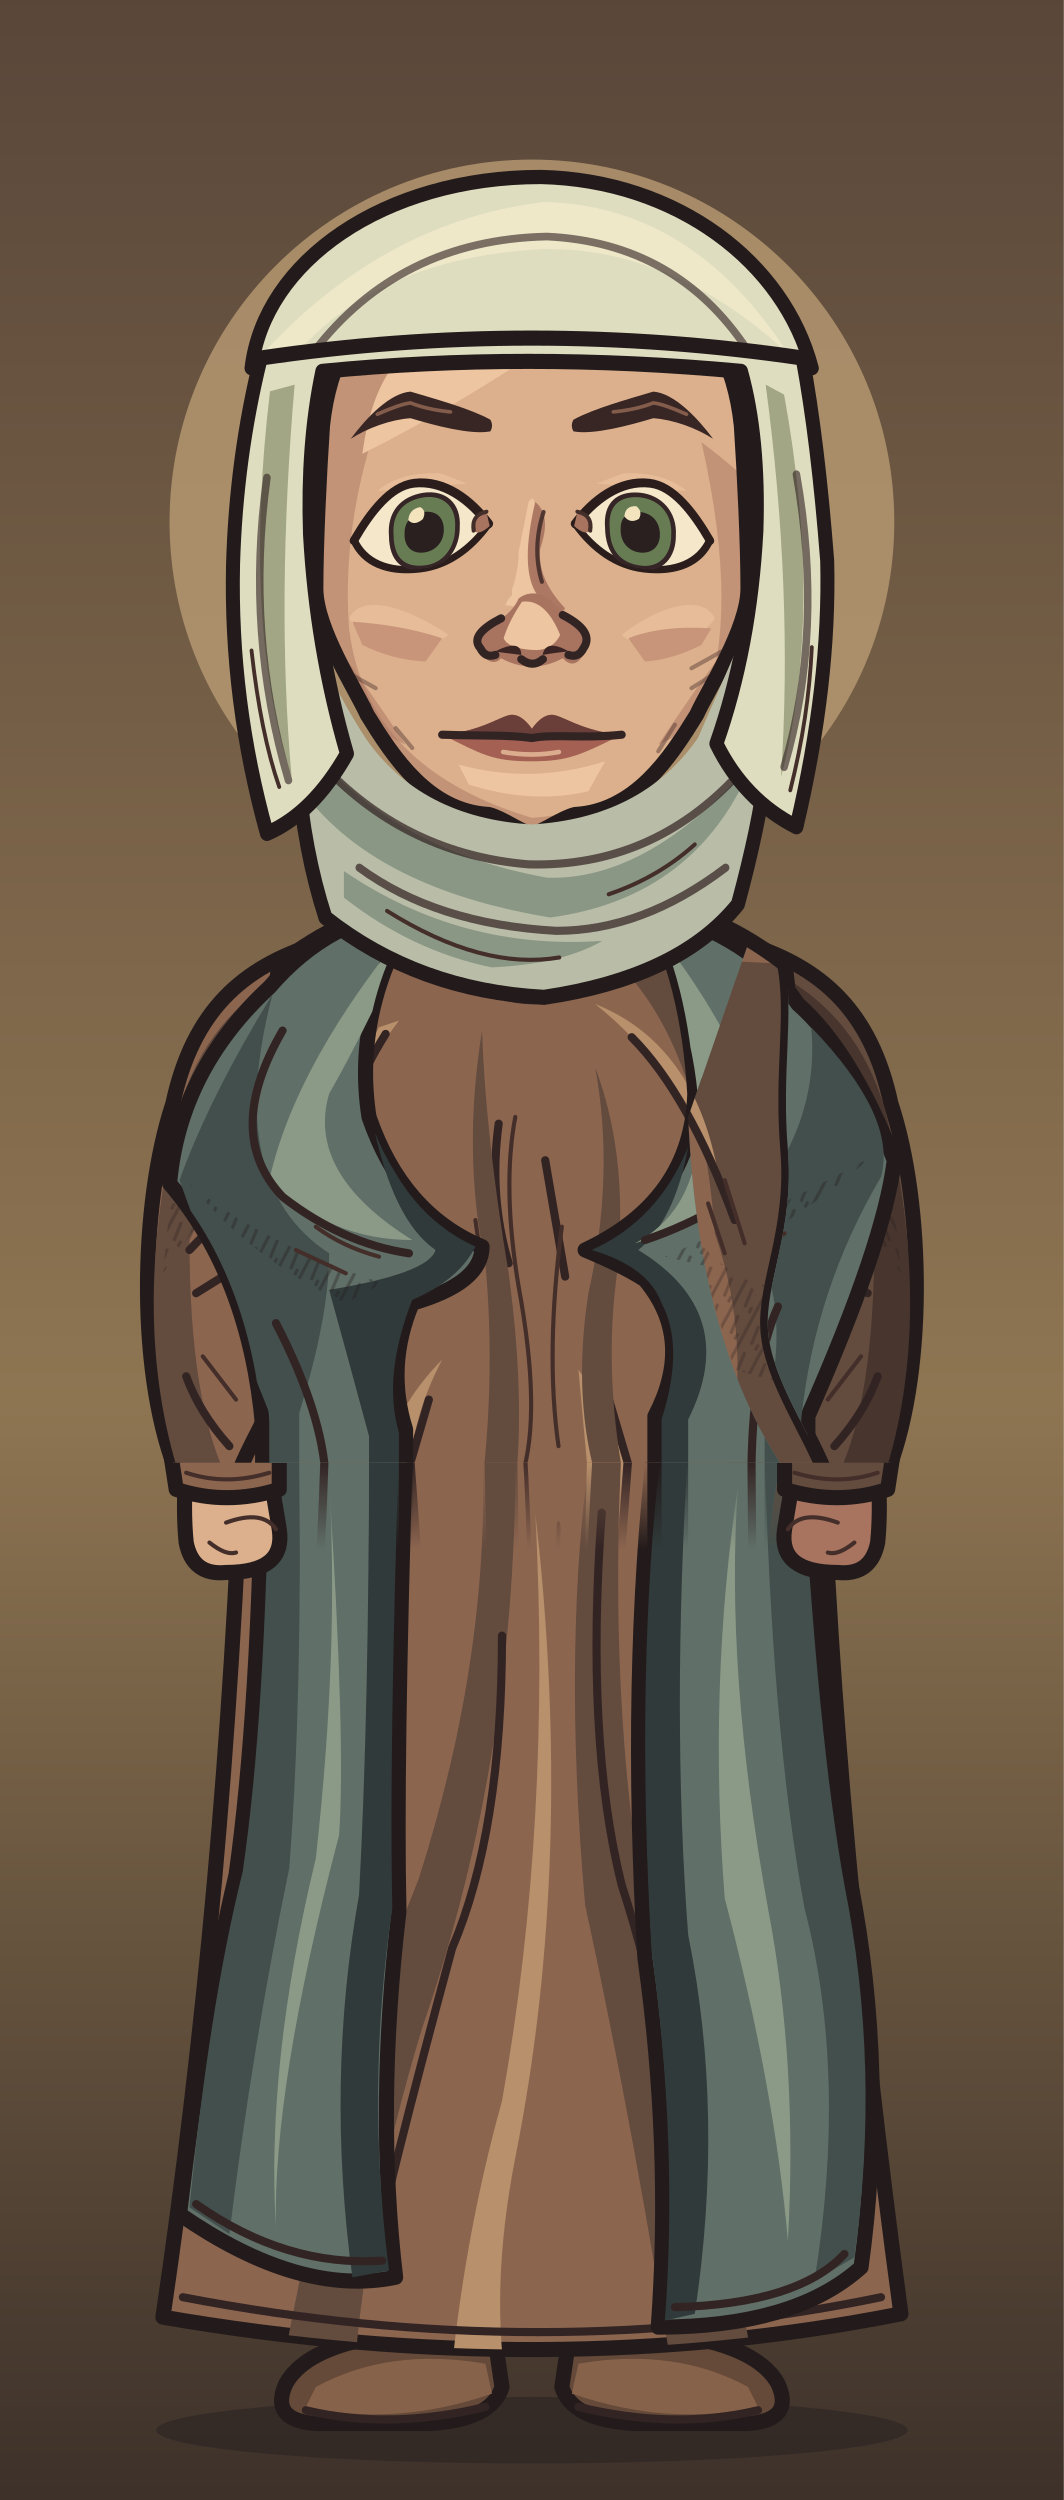
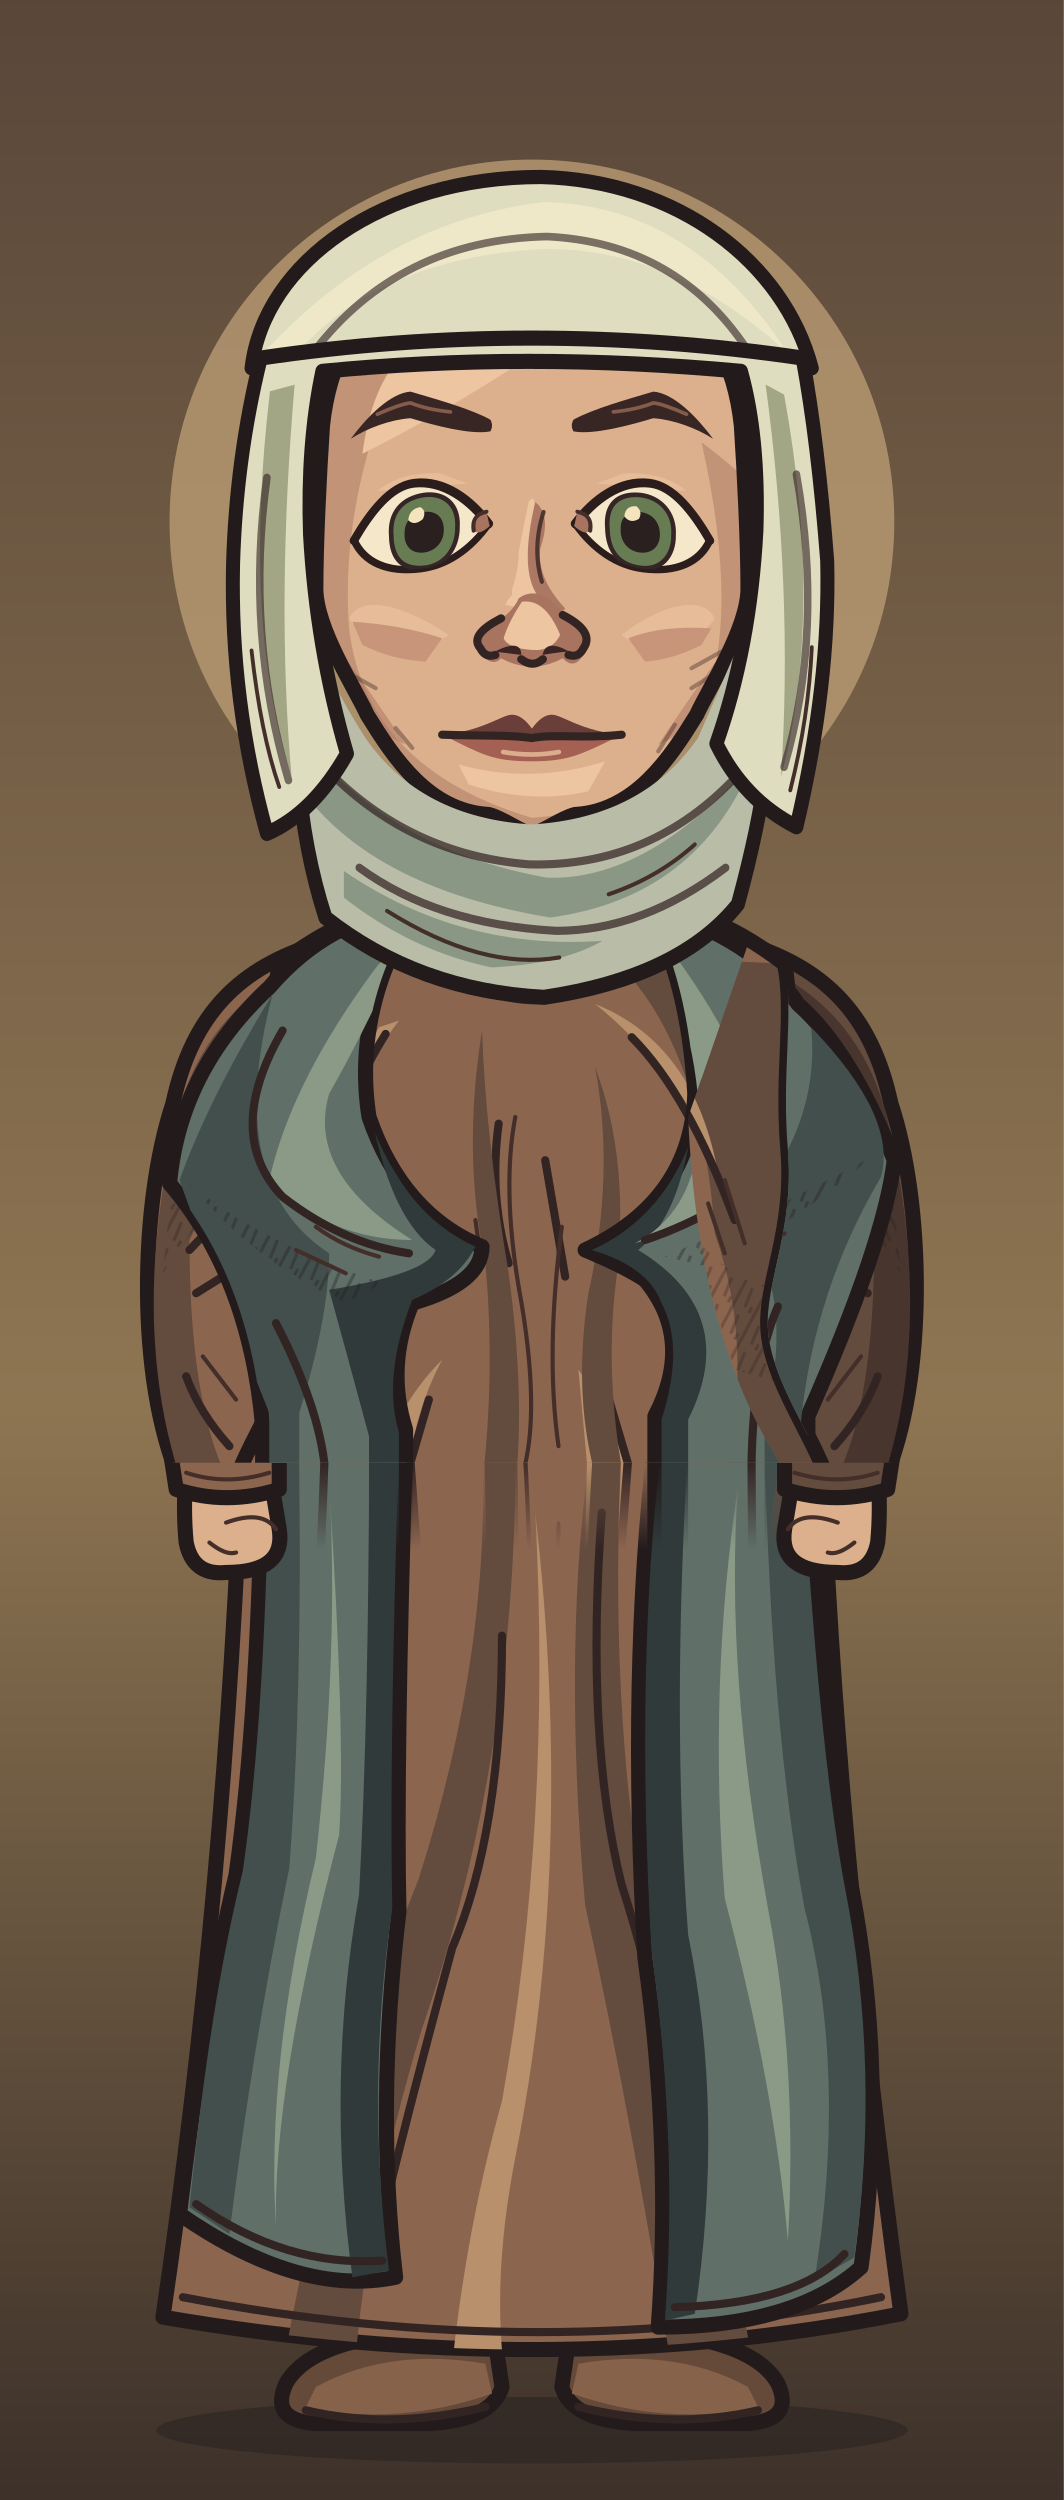
<svg xmlns="http://www.w3.org/2000/svg" xmlns:xlink="http://www.w3.org/1999/xlink" aria-labelledby="title" width="320" height="752" viewBox="0 0 320 752" role="img">
  <defs>
    <style>
      .edge {stroke:#231b1b;stroke-width:4.55;stroke-linecap:round;stroke-linejoin:round}
      .seam {fill:none;stroke:#332424;stroke-width:2.45;stroke-linecap:round;stroke-linejoin:round}
      .etch {fill:none;stroke:#442e2a;stroke-width:1.25;stroke-linecap:round}
      .hair-line {fill:none;stroke:#967661;stroke-width:1.45;stroke-linecap:round}
      .white {fill:#f5e7ca;stroke:#2a1d1c;stroke-width:2.65;stroke-linejoin:round}
      .label {fill:#efdfc1;font:600 20px Georgia,serif}
      .muted {fill:#b8aa96;font:13px 'Segoe UI',sans-serif}
      .section {fill:#dcbb8e;font:600 14px 'Segoe UI',sans-serif}
    </style>
    <linearGradient id="umber" x2="0" y2="1" gradientUnits="objectBoundingBox">
      <stop stop-color="#594639" />
      <stop offset=".56" stop-color="#8e7552" />
      <stop offset="1" stop-color="#3c3029" />
    </linearGradient>
    <linearGradient id="ash" x2="0" y2="1" gradientUnits="objectBoundingBox">
      <stop stop-color="#3b423d" />
      <stop offset=".56" stop-color="#7a7d67" />
      <stop offset="1" stop-color="#242b28" />
    </linearGradient>
    <linearGradient id="rose" x2="0" y2="1" gradientUnits="objectBoundingBox">
      <stop stop-color="#51404a" />
      <stop offset=".56" stop-color="#8a6972" />
      <stop offset="1" stop-color="#372c33" />
    </linearGradient>
    <pattern id="paper-grain" width="63" height="57" patternUnits="userSpaceOnUse">
      <path d="M1 16l2-1m21-4 5-2m16 7 6-1M12 32l3-1m16 11 4-1m20-14 4 1M4 51l5-1m41 0 9-2" fill="none" stroke="#231a1b" stroke-width=".85" opacity=".19" />
      <path d="M4 5l9-1m29 2 2-1M1 40l4-1m12 9 1-1m21-23 4-1m9 12 5-2" fill="none" stroke="#f0dbb5" stroke-width=".85" opacity=".23" />
      <path d="M16 19h.6m13-3h.7m28 6h.7m-39 15h.6m23 4h.6m-12 11h.7m29-39h.7" fill="none" stroke="#21191a" stroke-width="1.2" opacity=".28" stroke-linecap="round" />
    </pattern>
    <pattern id="ink-lines" width="7" height="9" patternUnits="userSpaceOnUse" patternTransform="rotate(28)">
      <path d="M1 -2V10m2.8-8 .6 6m1.9-1v5" stroke="#271d1d" stroke-width=".95" fill="none" opacity=".65" />
    </pattern>
    <radialGradient id="vignette" cx=".5" cy=".39" r=".72">
      <stop offset=".47" stop-color="#20191c" stop-opacity="0" />
      <stop offset="1" stop-color="#20191c" stop-opacity=".48" />
    </radialGradient>
    <g id="firs" fill="currentColor">
      <path d="M10 439Q15 379 12 300L9 220 15 146 15 54 19 80 21 147 28 230 25 326 29 439Z" />
      <path d="M17 169Q27 174 45 174L57 169 49 179 27 187 17 185                M18 194Q29 196 52 192L63 183 56 194 26 205 16 207                M15 225Q46 230 67 218L77 206 71 223 42 238 18 241                M17 252Q48 255 78 245L91 230 84 249 52 266 20 269                M14 282Q40 281 71 278L88 261 84 281 57 291 19 298                M19 312Q43 316 69 310L88 299 84 310 58 322 22 325" />
      <path d="M6 312 0 315V284L11 285M0 266 13 270V250L0 249M0 220 15 221 15 206 0 202                M0 180 16 181V167L0 165M0 141 15 150V138L0 133M0 112 17 127V118L0 104" />
      <path d="M64 440Q55 380 58 324L59 258 63 217 68 222 65 266 68 328 76 440Z                M63 291Q78 294 89 282L100 267 96 283 81 301 62 307                M63 323Q80 323 106 304L98 321 68 339                M63 316Q44 306 37 293L41 307 64 329Z" />
    </g>
    <g id="brambles" fill="none" stroke="currentColor" stroke-linecap="round" stroke-linejoin="round">
      <path stroke-width="3.8" d="M9 440Q13 401 21 380T26 333m-8 57Q39 375 43 352m-28 46Q6 377 0 376M41 440Q41 402 63 385m-20 44q26-6 39-30" />
      <path stroke-width="2" d="M23 364l14-13m-12 4-7-15m20 29 17-4m-15-1 1-11m13 49 2-17m2 14 18-5m-34 32q-12-10-17-10" />
    </g>
    <g id="night-scratches" fill="none" stroke="currentColor" stroke-width="1.2" stroke-linecap="round">
      <path d="M16 113q32-11 54-8m-30 9 16-3m184-40q19-4 44 1m-11 7 19 4                M24 335q33-3 68-16m-44 16 26-4m164-9q31 5 60-3m-39 8 38-3                M27 391q22-6 52-5m168 14q28-8 57-8m-40 11 24-4                M55 178l18-6m177 36 17 3m-12-4 17-1" />
    </g>
    <g id="shirt-setting">
      <rect width="320" height="440" fill="url(#umber)" />
      <path d="M60 187C49 137 74 84 122 63c51-23 107-8 139 35 30 40 23 101-1 135-24 36-65 54-110 49-44-4-79-42-90-95Z" fill="#c2a077" />
      <path d="M53 178C47 128 84 78 129 61m-65 160c22 43 65 68 103 66m82-187c19 20 27 48 24 72" fill="none" stroke="#c6a578" stroke-width="1.3" opacity=".65" />
      <path d="M50 217q24 8 64 1l-15 7-56 6m176-90q39-13 70-5l-26 4 28 2-64 6" fill="#856c54" opacity=".5" />
      <use xlink:href="#firs" style="color:#342827" opacity=".52" transform="translate(-26 8)" />
      <use xlink:href="#firs" style="color:#413128" opacity=".58" transform="translate(340 101) scale(-1 .81)" />
      <use xlink:href="#night-scratches" style="color:#dfbb87" opacity=".28" />
      <use xlink:href="#brambles" style="color:#291f22" opacity=".71" />
      <rect width="320" height="440" fill="url(#vignette)" />
      <rect width="320" height="440" fill="url(#paper-grain)" />
    </g>
    <g id="armor-setting">
      <rect width="320" height="440" fill="url(#ash)" />
      <path d="M48 164c1-51 34-91 83-101 48-11 98 1 130 36 37 39 36 93 8 136-20 30-75 59-121 49-56-12-101-60-100-120Z" fill="#a5a48a" />
      <path d="M54 144q8-48 53-66m108 5c39 15 61 39 68 68m-44 107q-41 31-93 30" fill="none" stroke="#bec0a0" stroke-width="1.2" opacity=".56" />
      <path d="M42 173q49-4 68 3l-43 6 25 3-49 4m151 35q47 10 104-6l-26 14-62 8Z" fill="#707764" opacity=".48" />
      <use xlink:href="#firs" style="color:#27312c" opacity=".64" transform="translate(-36 30)" />
      <use xlink:href="#firs" style="color:#303833" opacity=".75" transform="translate(324 45) scale(-.86 1.03)" />
      <use xlink:href="#brambles" style="color:#252a27" opacity=".62" transform="translate(319 10) scale(-1 1)" />
      <use xlink:href="#night-scratches" style="color:#d8d8a9" opacity=".28" transform="translate(-2 21)" />
      <rect width="320" height="440" fill="url(#vignette)" />
      <rect width="320" height="440" fill="url(#paper-grain)" />
    </g>
    <g id="woman-setting">
      <rect width="320" height="440" fill="url(#rose)" />
      <path d="M56 160C60 107 95 74 142 65c47-9 100 15 121 50 23 39 19 90-12 126-31 39-73 55-115 44-52-13-85-74-80-125Z" fill="#b18b83" />
      <path d="M61 126c15-36 40-55 84-63m97 38c27 25 36 61 29 98m-201 25q14 29 42 47" fill="none" stroke="#d0a69a" stroke-width="1.2" opacity=".58" />
      <path d="M44 235q40-4 76-1l-20 6-36 2 19 3-44 5m183-50q35 3 60-3l-24 9-31 2" fill="#775d65" opacity=".6" />
      <use xlink:href="#firs" style="color:#3b2b34" opacity=".58" transform="translate(-20 84) scale(.86 .91)" />
      <use xlink:href="#firs" style="color:#3d2e39" opacity=".68" transform="translate(327 54) scale(-.85 .98)" />
      <path d="M300 440q-2-82-6-173l-9-103 7-35 12 42 9 98 7 171Z                M294 195q-10-18-25-24l-15-1 13-4 11 2 18 15                M285 162q-13-22-34-27l-7 4 7-11 17 4 20 17                M303 242q-18-23-36-27l-13 3 15-9 11 2 21 15" fill="#3a2b33" opacity=".64" />
      <use xlink:href="#brambles" style="color:#2d2229" opacity=".8" transform="translate(12 6)" />
      <use xlink:href="#night-scratches" style="color:#e1b8a8" opacity=".28" transform="translate(0 7)" />
      <rect width="320" height="440" fill="url(#vignette)" />
      <rect width="320" height="440" fill="url(#paper-grain)" />
    </g>
    <pattern id="mail-rings" width="14" height="13" patternUnits="userSpaceOnUse" patternTransform="rotate(-7)">
      <path d="M-1 2q3-3 6 0 1 3-2 5Q0 8-1 5M6 2q3-3 6 0 1 3-2 5Q7 8 6 5M3 8q3-3 6 0 1 3-2 5-3 1-4-2M10 8q3-3 6 0" fill="none" stroke="#2d2c28" stroke-width="1.6" stroke-linecap="round" />
      <path d="M-.5 4q1.5-2 3-1m5 1q1.4-2 3-1M4 10q1.5-2 3-1m4 1q1.4-2 3-1" fill="none" stroke="#9a9b87" stroke-width="1.12" opacity=".78" stroke-linecap="round" />
    </pattern>
    <pattern id="armor-plates" width="47" height="24" patternUnits="userSpaceOnUse" patternTransform="translate(4 4) rotate(2)">
      <path d="M1 0l21 .7 1 18-3 3-17-1-1-4Zm24 1 19-1 2 15-3 7-19-2Z" fill="#85867a" stroke="#352e2a" stroke-width="1.75" stroke-linejoin="round" />
      <path d="M2 2l18 .2-.2 4L5 7 4 17Zm24 0 16-1 1 4-14 2-3 10Z" fill="#a9a58d" />
      <path d="M19 4l4 14-3 3-16-1 13-4Zm22 2 4 10-2 5-17-1 13-4Z" fill="#62655f" />
      <path d="M7 7l1-.5m6 12 3-2m16-7 5-1m-7 5 4-2" fill="none" stroke="#d0c0a0" stroke-width=".9" opacity=".76" />
      <path d="M6 12q2-2 2.7 1-1 2.2-2.7.5Zm12 1q1.8-2 2.4.6-1 2.6-2.5.8Zm11 1q1-2.2 2.8-1-.2 2.9-2.8 2.1Zm12-2q2.2-1.4 2.3.8-1 2.3-2.3.5Z" fill="#3c342d" />
    </pattern>
    <clipPath id="portrait-frame">
      <rect width="320" height="440" />
    </clipPath>
    <clipPath id="wardrobe-torso-mask">
      <path d="M125 273 C111 273 97 280 84 290 C81 305 85 322 83 346 C81 370 90 386 89 400 C88 415 76 431 71 445 H249 C244 431 232 415 231 400 C230 386 239 370 237 346 C235 322 239 305 236 290 C223 280 209 273 195 273 Q160 307 125 273Z" />
    </clipPath>
    <clipPath id="wardrobe-sleeve-mask">
      <path d="M95 284 C73 291 58 304 52 332 C42 362 41 415 54 445 H82 Q110 406 113 336Z" />
    </clipPath>
    <clipPath id="wardrobe-outer-mask">
      <path d="M125 273 C111 273 97 280 84 290 C81 305 85 322 83 346 C81 370 90 386 89 400 C88 415 76 431 71 445 H249 C244 431 232 415 231 400 C230 386 239 370 237 346 C235 322 239 305 236 290 C223 280 209 273 195 273 Q160 307 125 273Z" />
      <path d="M95 284 C73 291 58 304 52 332 C42 362 41 415 54 445 H82 Q110 406 113 336Z" />
      <path d="M95 284 C73 291 58 304 52 332 C42 362 41 415 54 445 H82 Q110 406 113 336Z" transform="translate(320 0) scale(-1 1)" />
    </clipPath>
    <clipPath id="face-shape-clip">
      <path d="M 160 73 C 191 73 219 90 223 128 C 224 143 225 164 225 177 C 225 189 213.19 207 209.55 215 C 201.55 228 191 244 173 245 C 169 246 163.6 250 160 251 C 156.4 250 151 246 147 245 C 129 244 118.45 228 110.45 215 C 106.81 207 95 189 95 177 C 95 164 96 143 97 128 C 101 90 129 73 160 73 Z" />
    </clipPath>
    <clipPath id="face-features-eye-left">
      <path d="M-21 0 C-16 -8 -10 -15 -3 -15 C6 -15 14 -8 19.5 0 C14 7 7 11 -1 11 C-11 11 -18 7 -21 0Z" />
    </clipPath>
    <clipPath id="face-features-eye-right">
      <path d="M-21 0 C-16 -8 -10 -15 -3 -15 C6 -15 14 -8 19.5 0 C14 7 7 11 -1 11 C-11 11 -18 7 -21 0Z" />
    </clipPath>
    <clipPath id="face-features-nose-bridge">
      <path d="M154 144H167V179L172 185V187H149V185L154 179Z" />
    </clipPath>
    <clipPath id="full-costume-join-outline">
      <path d="M73 431H247Q251 548 271 696 Q165 717 49 697Q68 568 73 431Z M79 434H122Q119 532 120 575Q113 634 119 685 Q90 691 54 666Q61 606 71 564Q78 514 79 434Z M197 434H243Q247 523 256 567 Q267 624 259 682Q239 700 198 700 Q202 646 194 589Q189 504 197 434Z" />
    </clipPath>
    <linearGradient id="full-costume-join-fade" x1="0" y1="0" x2="0" y2="1">
      <stop offset="0" stop-color="#fff" />
      <stop offset="1" stop-color="#000" />
    </linearGradient>
    <mask id="full-costume-join-mask" maskUnits="userSpaceOnUse" x="0" y="440" width="320" height="26">
      <rect x="0" y="440" width="320" height="26" fill="url(#full-costume-join-fade)" />
    </mask>
  </defs>
  <g data-part="full-costume">
    <rect width="320" height="752" fill="url(#umber)" />
    <circle cx="160" cy="157" r="109" fill="#b99b73" opacity=".8" />
    <ellipse cx="160" cy="731" rx="113" ry="10" fill="#261f20" opacity=".5" />
    <g>
      <g transform="translate(9 0)">
        <path d="M99 689Q119 683 138 691L142 718Q139 728 120 729H86Q72 728 77 717Q82 708 99 704Z" fill="#654939" class="edge" />
        <path d="M86 718Q108 706 137 711L139 720Q110 730 83 724Z" fill="#87624a" />
        <path d="M102 692Q110 700 136 699L139 704Q117 708 100 700Z" fill="#b18b65" class="edge" />
        <circle cx="130" cy="703" r="2.3" fill="#d8b986" />
        <path d="M83 725Q108 731 137 724" class="seam" />
      </g>
    </g>
    <g transform="translate(320 0) scale(-1 1)">
      <g transform="translate(9 0)">
        <path d="M99 689Q119 683 138 691L142 718Q139 728 120 729H86Q72 728 77 717Q82 708 99 704Z" fill="#654939" class="edge" />
        <path d="M86 718Q108 706 137 711L139 720Q110 730 83 724Z" fill="#87624a" />
        <path d="M102 692Q110 700 136 699L139 704Q117 708 100 700Z" fill="#b18b65" class="edge" />
        <circle cx="130" cy="703" r="2.3" fill="#d8b986" />
        <path d="M83 725Q108 731 137 724" class="seam" />
      </g>
    </g>
    <g data-part="gotland-gown-hem">
      <clipPath id="gotland-gown-hem-clip">
        <path d="M73 431H247Q251 548 271 696 Q165 717 49 697Q68 568 73 431Z" />
      </clipPath>
      <path d="M73 431H247Q251 548 271 696 Q165 717 49 697Q68 568 73 431Z" fill="#8c654f" class="edge" />
      <g clip-path="url(#gotland-gown-hem-clip)">
        <path d="M145 433H155Q156 526 127 610Q109 669 106 722L84 718Q99 632 126 565Q148 496 145 433Z M178 433H187Q183 513 194 574Q216 645 228 721L204 725Q191 642 176 573Q169 493 178 433Z" fill="#634b3e" />
        <path d="M161 455Q173 559 155 649Q147 690 153 722H135Q139 675 151 632Q166 548 161 455Z" fill="#b8906b" />
        <path d="M55 691Q164 712 265 691 M151 492Q151 551 136 586Q116 660 111 686 M181 455Q176 523 187 567Q202 613 206 668" class="seam" />
      </g>
    </g>
    <g data-part="gotland-mantle-hanging-folds">
      <clipPath id="gotland-mantle-hanging-folds-clip">
        <path d="M79 434H122Q119 532 120 575Q113 634 119 685 Q90 691 54 666Q61 606 71 564Q78 514 79 434Z M197 434H243Q247 523 256 567 Q267 624 259 682Q239 700 198 700 Q202 646 194 589Q189 504 197 434Z" />
      </clipPath>
      <path d="M79 434H122Q119 532 120 575Q113 634 119 685 Q90 691 54 666Q61 606 71 564Q78 514 79 434Z M197 434H243Q247 523 256 567 Q267 624 259 682Q239 700 198 700 Q202 646 194 589Q189 504 197 434Z" fill="#606f68" class="edge" />
      <g clip-path="url(#gotland-mantle-hanging-folds-clip)">
        <path d="M81 435H90Q91 511 87 562 Q76 615 69 672L57 664Q63 603 73 563 Q80 515 81 435Z M230 435H241Q246 523 254 567 Q265 622 257 679L245 686 Q255 624 242 574Q232 520 230 435Z" fill="#424f4c" />
        <path d="M111 435H120Q117 529 118 574Q110 628 117 683L106 685 Q98 626 108 570Q111 514 111 435Z M199 435H207Q202 516 207 582 Q218 636 209 696L200 698Q204 645 196 587 Q191 501 199 435Z" fill="#303a3a" />
        <path d="M99 446Q104 524 102 552Q82 628 83 670 Q80 621 95 559Q102 496 99 446Z M222 447Q218 502 231 574Q240 621 237 674 Q233 628 218 571Q213 507 222 447Z" fill="#8b9a86" />
        <path d="M59 663Q86 682 115 680 M203 694Q240 693 254 678" class="seam" />
      </g>
    </g>
    <g clip-path="url(#full-costume-join-outline)" mask="url(#full-costume-join-mask)">
      <use transform="matrix(1 0 0 -4 0 2200)" xlink:href="#full-costume-upper" />
    </g>
    <g>
-       <path d="M56 441 Q55 454 56 464 Q58 474 68 473Q86 473 84 460 L81 442Z" fill="#dcb08c" class="edge" />
+       <path d="M56 441 Q55 454 56 464 Q58 474 68 473Q86 473 84 460 L81 442Z" fill="#dcb08c" class="edge" data-part="hand" />
      <path d="M68 458Q79 454 83 460 M63 464q5 4 8 3" class="etch" />
      <path d="M51 435H84L84 448Q68 453 53 448Z" fill="#8c654f" class="edge" />
      <path d="M56 443Q68 447 81 443" class="etch" />
    </g>
    <g transform="translate(320 0) scale(-1 1)">
-       <path d="M56 441 Q55 454 56 464 Q58 474 68 473Q86 473 84 460 L81 442Z" fill="#a87460" class="edge" />
+       <path d="M56 441 Q55 454 56 464 Q58 474 68 473Q86 473 84 460 L81 442Z" fill="#dcb08c" class="edge" data-part="hand" />
      <path d="M68 458Q79 454 83 460 M63 464q5 4 8 3" class="etch" />
      <path d="M51 435H84L84 448Q68 453 53 448Z" fill="#634b3e" class="edge" />
      <path d="M56 443Q68 447 81 443" class="etch" />
    </g>
  </g>
  <g clip-path="url(#portrait-frame)" id="full-costume-upper">
    <g id="wardrobe-outfit-nw_gotland_womens_mantle" data-outfit="nw_gotland_womens_mantle">
      <path d="M95 284 C73 291 58 304 52 332 C42 362 41 415 54 445 H82 Q110 406 113 336Z" fill="#8c654f" class="edge" />
      <g data-part="sleeve-left" clip-path="url(#wardrobe-sleeve-mask)">
        <path d="M53 337 Q60 308 84 294 Q67 326 68 351 L57 373 Q57 421 68 444 H54 Q39 397 53 337Z" fill="#634b3e" />
        <path d="M52 354 Q63 326 72 315 Q63 342 66 359 L49 383Z" fill="url(#ink-lines)" opacity=".44" />
        <path d="M57 376 q10 -11 20 -14 m-18 27 16 -10 M56 414 q4 11 13 21" class="seam" />
        <path d="M58 354 l9 -17 m-9 24 9 -14 m-6 61 10 13" class="etch" />
      </g>
      <g transform="translate(320 0) scale(-1 1)">
        <path d="M95 284 C73 291 58 304 52 332 C42 362 41 415 54 445 H82 Q110 406 113 336Z" fill="#634b3e" class="edge" />
        <g data-part="sleeve-right" clip-path="url(#wardrobe-sleeve-mask)">
          <path d="M53 337 Q60 308 84 294 Q67 326 68 351 L57 373 Q57 421 68 444 H54 Q39 397 53 337Z" fill="#47352e" />
          <path d="M52 354 Q63 326 72 315 Q63 342 66 359 L49 383Z" fill="url(#ink-lines)" opacity=".44" />
          <path d="M57 376 q10 -11 20 -14 m-18 27 16 -10 M56 414 q4 11 13 21" class="seam" />
          <path d="M58 354 l9 -17 m-9 24 9 -14 m-6 61 10 13" class="etch" />
        </g>
      </g>
      <path d="M125 273 C111 273 97 280 84 290 C81 305 85 322 83 346 C81 370 90 386 89 400 C88 415 76 431 71 445 H249 C244 431 232 415 231 400 C230 386 239 370 237 346 C235 322 239 305 236 290 C223 280 209 273 195 273 Q160 307 125 273Z" fill="#8c654f" />
      <g data-part="torso" clip-path="url(#wardrobe-torso-mask)">
        <path d="M84 296 Q103 280 120 278 Q105 303 92 335Z" fill="#b8906b" />
        <path d="M184 288 Q223 289 236 290 L253 444 H218 Q227 405 215 371 Q211 313 184 288Z" fill="#634b3e" />
        <path d="M85 344 Q95 359 91 381 L76 402 L68 359Z" fill="#634b3e" />
        <path d="M208 371 Q224 390 236 386 L235 416 L221 412Z" fill="url(#ink-lines)" opacity=".42" />
        <path d="M120 307 Q103 329 102 361 Q96 342 114 309Z M179 302 Q209 314 216 353 Q203 321 179 302Z" fill="#b8906b" />
        <path d="M133 409 Q124 426 123 444 H113 Q119 423 133 409Z M174 412 Q184 426 192 445 H177Z" fill="#b8906b" />
        <path d="M116 311 Q101 335 99 360 M190 312 Q207 329 221 367 M150 338 q-3 22 3 42 m11 -31 6 35 M129 421 l-7 24 m60 -28 8 27" class="seam" />
        <path d="M105 369 l-7 16 m12 -12 -6 12 M218 355 l6 19 m-11 -12 5 15 M143 367 l2 14 m65 44 4 13" class="etch" />
        <path d="M125 278Q160 323 195 278" fill="none" stroke="#47352e" stroke-width="3.2" />
        <path d="M145 310Q139 347 146 380Q149 413 145 447H155Q158 420 153 383Q146 341 145 310Z M179 321Q185 353 177 389Q172 421 180 447H188Q182 416 185 388Q190 350 179 321Z" fill="#634b3e" />
        <path d="M155 336Q151 357 156 387Q163 425 157 444 M169 369Q164 407 168 435" class="etch" />
      </g>
      <path d="M125 273 C111 273 97 280 84 290 C81 305 85 322 83 346 C81 370 90 386 89 400 C88 415 76 431 71 445 H249 C244 431 232 415 231 400 C230 386 239 370 237 346 C235 322 239 305 236 290 C223 280 209 273 195 273 Q160 307 125 273Z" fill="none" class="edge" />
      <g clip-path="url(#wardrobe-outer-mask)">
        <g data-part="gotland-open-mantle">
          <clipPath id="gotland-open-mantle-clip">
            <path d="M125 273Q99 276 81 297 Q54 322 51 356Q75 384 79 429V449 H122V430Q116 411 124 392Q145 386 145 375Q121 365 111 336 Q106 304 125 273Z M195 273Q227 282 240 302 Q256 316 269 349Q266 374 243 426V449 H197V426Q209 403 194 385Q188 381 176 376 Q208 361 209 329Q207 295 195 273Z" />
          </clipPath>
          <path d="M125 273Q99 276 81 297 Q54 322 51 356Q75 384 79 429V449 H122V430Q116 411 124 392Q145 386 145 375Q121 365 111 336 Q106 304 125 273Z M195 273Q227 282 240 302 Q256 316 269 349Q266 374 243 426V449 H197V426Q209 403 194 385Q188 381 176 376 Q208 361 209 329Q207 295 195 273Z" fill="#606f68" class="edge" />
          <g clip-path="url(#gotland-open-mantle-clip)">
            <path d="M82 299Q63 330 54 355 Q64 383 81 425V449H90V425Q99 396 99 377Q67 356 82 299Z M244 309Q270 336 265 354 Q245 388 241 427V449H230V427Q240 388 222 367 Q247 340 244 309Z" fill="#424f4c" />
            <path d="M112 337Q121 365 143 375Q138 385 124 391Q115 414 120 431V449 H111V432Q104 406 99 388Q129 383 131 376Q118 367 112 337Z M207 345Q198 367 178 376Q195 381 199 392Q206 405 199 427V449 H207V427Q223 395 192 376Q203 367 207 345Z" fill="#303a3a" />
            <path d="M125 276Q111 308 99 329Q92 353 124 373Q99 373 81 355 Q89 319 125 276Z M195 277Q220 308 228 335Q225 363 191 374Q208 365 210 343Q212 316 195 277Z" fill="#8b9a86" />
            <path d="M57 356Q77 373 115 386L104 392Q77 380 57 356Z M262 348Q237 362 200 378L213 381Q242 366 262 348Z" fill="url(#ink-lines)" opacity=".54" />
            <path d="M85 310Q67 341 85 360Q103 374 123 377 M83 398Q97 425 98 445 M229 303Q244 345 218 362Q206 369 194 373 M234 393Q226 411 226 446" class="seam" />
            <path d="M95 369q8 6 19 9m-25 -2 15 7m118 -13 11 -7m-7 14 10 -6" class="etch" />
          </g>
        </g>
      </g>
    </g>
    <g id="face-shape">
      <path d="M 160 73 C 191 73 219 90 223 128 C 224 143 225 164 225 177 C 225 189 213.19 207 209.55 215 C 201.55 228 191 244 173 245 C 169 246 163.6 250 160 251 C 156.4 250 151 246 147 245 C 129 244 118.45 228 110.45 215 C 106.81 207 95 189 95 177 C 95 164 96 143 97 128 C 101 90 129 73 160 73 Z" fill="#dcb08c" />
      <g clip-path="url(#face-shape-clip)">
        <path d="M 70 141 Q 104 91 123 103 Q 102 148 105 189 Q 110 231 160 246 Q 192 244 211 214 Q 223 186 211 133 Q 235 151 250 174 L 250 265 70 265 Z" fill="#c39377" />
        <path d="M 109 136.5 Q 114 99 142 98 Q 173 89 195 107 Q 174 98 152 112 Q 130 126 109 136.5 Z" fill="#edc5a0" />
        <g transform="translate(160 0) scale(-1 1)">
          <path d="M 25 191 C 37 183 51 178 55 186 C 51 193 34 197.667 25 191 Z" fill="#edc5a0" opacity=".605" />
          <path d="M 27 192 Q 39 188 54 187 L 51 194 Q 42 198.5 32 199 Z" fill="#c9957a" />
          <path d="M 56 198 Q 48 209 38 224 Q 52 218 62 202 Z" fill="#a87460" opacity=".51" />
        </g>
        <g transform="translate(160 0) scale(1 1)">
          <path d="M 27 191 C 37 183 51 178 55 186 C 51 193 34 197.667 27 191 Z" fill="#edc5a0" opacity=".605" />
          <path d="M 29 192 Q 39 188 54 189 L 51 194 Q 42 198.5 34 199 Z" fill="#c9957a" />
          <path d="M 56 198 Q 48 209 38 224 Q 52 218 62 202 Z" fill="#a87460" opacity=".51" />
        </g>
        <path d="M 92 183 Q 99 211 120 232 L 132 247 119 248 Q 98 234 85 212 Z M 229 184 Q 224 217 203 241 L 193 250 209 247 Q 230 233 240 211 Z" fill="url(#ink-lines)" opacity=".42" />
        <path d="M 138 230 Q 160 236 182 229 L 177 238 Q 160 242 141 236 Z" fill="#edc5a0" />
        <path d="M 104 202 l 9 5 m -8 1 6 4 m 97 -11 9 -5 m -9 11 8 -5 m -97 17 5 6 m 74 1 5 -8" class="etch" opacity=".42" />
      </g>
      <path d="M 160 73 C 191 73 219 90 223 128 C 224 143 225 164 225 177 C 225 189 213.19 207 209.55 215 C 201.55 228 191 244 173 245 C 169 246 163.6 250 160 251 C 156.4 250 151 246 147 245 C 129 244 118.45 228 110.45 215 C 106.81 207 95 189 95 177 C 95 164 96 143 97 128 C 101 90 129 73 160 73 Z" fill="none" class="edge" />
    </g>
    <g clip-path="url(#face-shape-clip)">
      <g data-part="eyes">
        <g transform="matrix(1 -0.12 0 1 127.5 160)">
          <path d="M-14 -14 Q-7 -19 5 -17 L13 -13" fill="#edc5a0" opacity=".65" />
          <path d="M-21 0 C-16 -8 -10 -15 -3 -15 C6 -15 14 -8 19.5 0 C14 7 7 11 -1 11 C-11 11 -18 7 -21 0Z" class="white" style="stroke-width:2.15" />
          <g clip-path="url(#face-features-eye-left)">
            <g transform="translate(0 0) scale(1 1)">
              <path d="M-9.8 0 C-10.4 -7 -6.6 -10.9 0 -11.1 C6.1 -11.2 10.5 -7 10.1 -.3 C10.2 5.9 6.4 11 0 10.8 C-6.1 10.7 -9.7 7.2 -9.8 0Z" fill="#687c54" stroke="#352526" stroke-width="1.4" />
              <path d="M-5.8 -.2C-5.9-3.8-3.5-6 .1-6 3.8-6 6-3.6 6 .1 6 3.9 3.3 6.3-.2 6.2-3.9 6.1-6 3.3-5.8-.2Z" fill="#2a2020" />
              <path d="M-4.7-4.1Q-4.4-7.4-1.1-7.6 .9-6.3-.3-3.9-2.9-2-4.7-4.1Z" fill="#f3e4bd" />
            </g>
          </g>
          <path d="M-21 0 C-16 -8 -10 -15 -3 -15 C6 -15 14 -8 19.5 0" fill="none" stroke="#2a1d1c" stroke-width="2.65" stroke-linecap="round" />
          <path d="M18.8 -3.8 Q14.2 -3.4 15 1.4 Q16.5 3.2 19.8 .6Z" fill="#a87460" />
          <path d="M18.8 -3.8 Q14.2 -3.4 15 1.4" class="etch" />
        </g>
        <g transform="matrix(-1 -0.12 0 1 192.5 160)">
          <path d="M-14 -14 Q-7 -19 5 -17 L13 -13" fill="#edc5a0" opacity=".65" />
          <path d="M-21 0 C-16 -8 -10 -15 -3 -15 C6 -15 14 -8 19.5 0 C14 7 7 11 -1 11 C-11 11 -18 7 -21 0Z" class="white" style="stroke-width:2.15" />
          <g clip-path="url(#face-features-eye-right)">
            <g transform="translate(0 0) scale(-1 1)">
              <path d="M-9.8 0 C-10.4 -7 -6.6 -10.9 0 -11.1 C6.1 -11.2 10.5 -7 10.1 -.3 C10.2 5.9 6.4 11 0 10.8 C-6.1 10.7 -9.7 7.2 -9.8 0Z" fill="#687c54" stroke="#352526" stroke-width="1.4" />
              <path d="M-5.8 -.2C-5.9-3.8-3.5-6 .1-6 3.8-6 6-3.6 6 .1 6 3.9 3.3 6.3-.2 6.2-3.9 6.1-6 3.3-5.8-.2Z" fill="#2a2020" />
              <path d="M-4.7-4.1Q-4.4-7.4-1.1-7.6 .9-6.3-.3-3.9-2.9-2-4.7-4.1Z" fill="#f3e4bd" />
            </g>
          </g>
          <path d="M-21 0 C-16 -8 -10 -15 -3 -15 C6 -15 14 -8 19.5 0" fill="none" stroke="#2a1d1c" stroke-width="2.65" stroke-linecap="round" />
          <path d="M18.8 -3.8 Q14.2 -3.4 15 1.4 Q16.5 3.2 19.8 .6Z" fill="#a87460" />
          <path d="M18.8 -3.8 Q14.2 -3.4 15 1.4" class="etch" />
        </g>
      </g>
      <g data-part="brows">
        <g transform="matrix(1 0 0 1 127.5 129)">
          <path d="M-22 3 C-17 -3.76 -10 -10.8 -4 -11.2 C3 -9.1 14 -6.1 20 -2.76 Q21 -1 20 0.76 C14 1.9 3 -1.1 -4 -3.2 C-10 -2.8 -17 -0.24 -22 3Z" fill="#382625" />
          <path d="M-14 -4.4 Q-7 -7.5 -4 -7.8 Q1 -5.8 8 -5.1" fill="none" stroke="#835c4b" stroke-width="1.1" stroke-linecap="round" />
        </g>
        <g transform="matrix(-1 0 0 1 192.5 129)">
          <path d="M-22 3 C-17 -3.76 -10 -10.8 -4 -11.2 C3 -9.1 14 -6.1 20 -2.76 Q21 -1 20 0.76 C14 1.9 3 -1.1 -4 -3.2 C-10 -2.8 -17 -0.24 -22 3Z" fill="#382625" />
          <path d="M-14 -4.4 Q-7 -7.5 -4 -7.8 Q1 -5.8 8 -5.1" fill="none" stroke="#835c4b" stroke-width="1.1" stroke-linecap="round" />
        </g>
      </g>
      <g data-part="nose">
        <g clip-path="url(#face-features-nose-bridge)">
          <path d="M159 151 Q161 148 161 154 Q157 169 162 177 L158 183 152 182 Q156 174 156 166Z" fill="#edc5a0" />
          <path d="M161 151 Q166 155 162.5 165 Q161.5 174 170 183 L167 187 161 178 Q156.5 170 161 151Z" fill="#a87460" opacity=".93" />
          <path d="M163.5 154 Q160 165 163 175" class="etch" opacity=".9" />
        </g>
        <path d="M156 180 Q160 177 165 180 C167 182 169.28 184 174 188 Q178 192 176 196 Q173 202 169.28 198 Q160 203 150.72 198 Q148 201 144 196 Q142 192 146 189 Q154 185 156 180Z" fill="#a87460" />
        <path d="M157 181 Q164 180 168.5 191 Q165.95 196 160 195.5 Q152.775 195 151.5 192 Q153 187 157 181Z" fill="#edc5a0" />
        <path d="M150.72 186 Q141 191 144.5 195 Q146 198 149 197 M169.28 185 Q179 190 175.5 195 Q174 198 171 197" class="seam" />
        <path d="M148.8 196 q8 -4 8 1 q-8 -1 -8 -1Z M163.2 197 q1 -5 8 -1 q-2 0 -8 1Z" fill="#3b2524" />
        <path d="M156.8 198.3 Q160.25 201 163.3 198.3" class="seam" />
      </g>
      <g data-part="mouth">
        <path d="M133 221 C145.15 220 151 215 154 215 Q157 215 160 219.2 Q163 215 166 215 C169 215 174.85 220 187 221 C174.85 227 171 229 160 229 C148 229 145.15 227 133 221Z" fill="#a36053" />
        <path d="M133 221 C145.15 220 151 215 154 215 Q157 215 160 219.2 Q163 215 166 215 C169 215 174.85 220 187 221 C174.85 222.25 167 220.7 160 222 C153 221 145.15 221.4 133 221Z" fill="#56322f" opacity=".72" />
        <path d="M133 221 C145.15 221.4 153 221 160 222 C167 220.7 174.85 222.25 187 221" class="seam" />
        <path d="M151.36 226.2 Q160 227.7 168.1 226.2" fill="none" stroke="#edc5a0" stroke-width="1.4" stroke-linecap="round" opacity=".76" />
      </g>
    </g>
    <g id="headgear-wimple">
      <g transform="matrix(0.926 0 0 1 11.765 1)">
        <path d="M80 166 Q88 195 106 221 Q124 245 160 247 Q196 245 214 221 Q230 187 239 168 Q241 224 227 271 Q208 293 164 299 Q123 297 93 275 Q79 239 80 166Z" fill="#b9bda7" />
        <path d="M84 231 Q86 255 93 275 Q123 297 164 299 Q208 293 227 271 Q234 247 236 231" fill="none" class="edge" />
        <path d="M90 226 Q117 255 165 263 Q198 264 232 228 Q214 269 166 275 Q114 267 90 242Z M99 261 Q137 285 183 282 Q170 289 147 290 Q121 285 99 269Z" fill="#8b9785" />
        <path d="M93 230 Q120 256 159 259 Q199 260 227 232 M104 260 Q129 277 168 279 Q196 279 223 260" class="seam" opacity=".72" />
        <path d="M113 273 Q144 291 169 287 M185 268 Q201 263 213 253" class="etch" />
      </g>
      <g transform="matrix(0.926 0 0 0.943 11.765 2.312)">
        <path d="M69 115 C73 81 112 54 163 54 C207 55 242 81 251 115 H229 Q160 100 91 115Z" fill="#dfddbf" class="edge" />
        <path d="M74 109 Q113 68 164 62 Q212 63 243 110 Q205 76 163 77 Q110 80 83 111Z" fill="#eee8c9" />
        <path d="M89 110 Q117 74 165 73 Q207 75 230 109" class="seam" opacity=".62" />
      </g>
      <g transform="matrix(0.926 0 0 1 11.765 -4.3)">
        <path d="M72 112 Q160 100 248 112 Q253 137 256 173 Q257 210 246 253 Q229 245 220 228 Q231 199 233 164 Q234 136 228 116 Q158 110 92 116 Q87 138 88 165 Q90 199 100 231 Q89 249 74 255 Q62 215 63 174 Q64 142 72 112Z" fill="#dfddbf" class="edge" />
        <path d="M75 122 Q66 192 82 238 Q77 185 83 120Z M242 123 Q255 189 241 238 Q245 182 236 120Z" fill="#a2a685" />
        <path d="M74 148 Q67 195 81 239 M246 147 Q255 194 242 235" class="seam" opacity=".62" />
        <path d="M69 200 Q72 225 78 241 M251 199 Q250 220 244 242" class="etch" />
      </g>
    </g>
  </g>
</svg>
